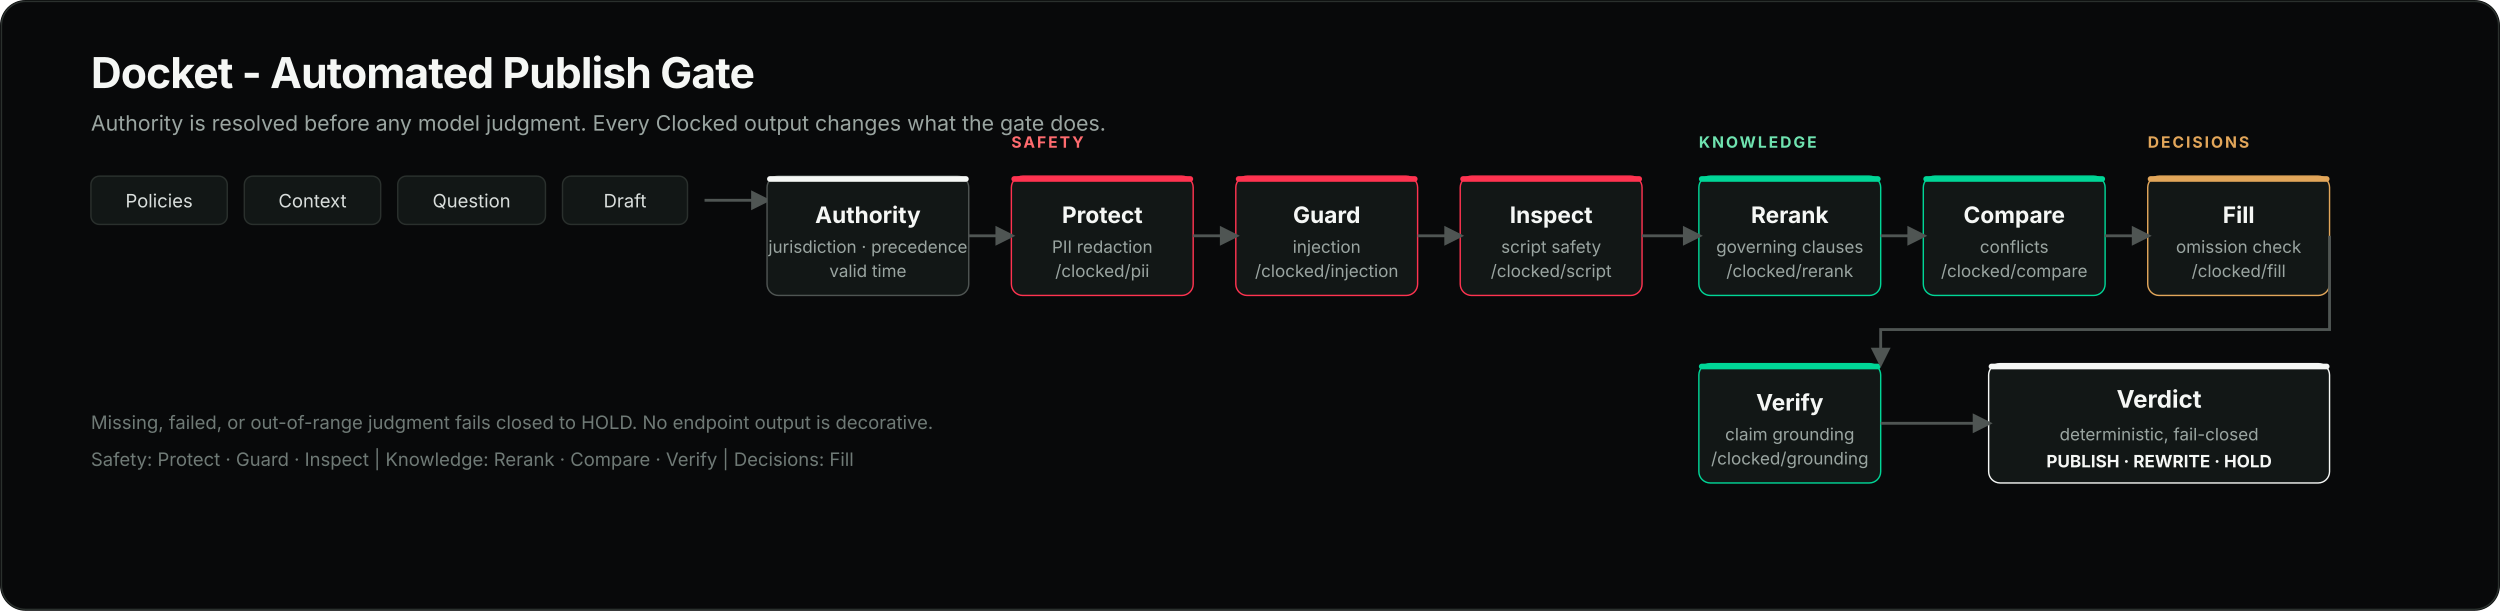
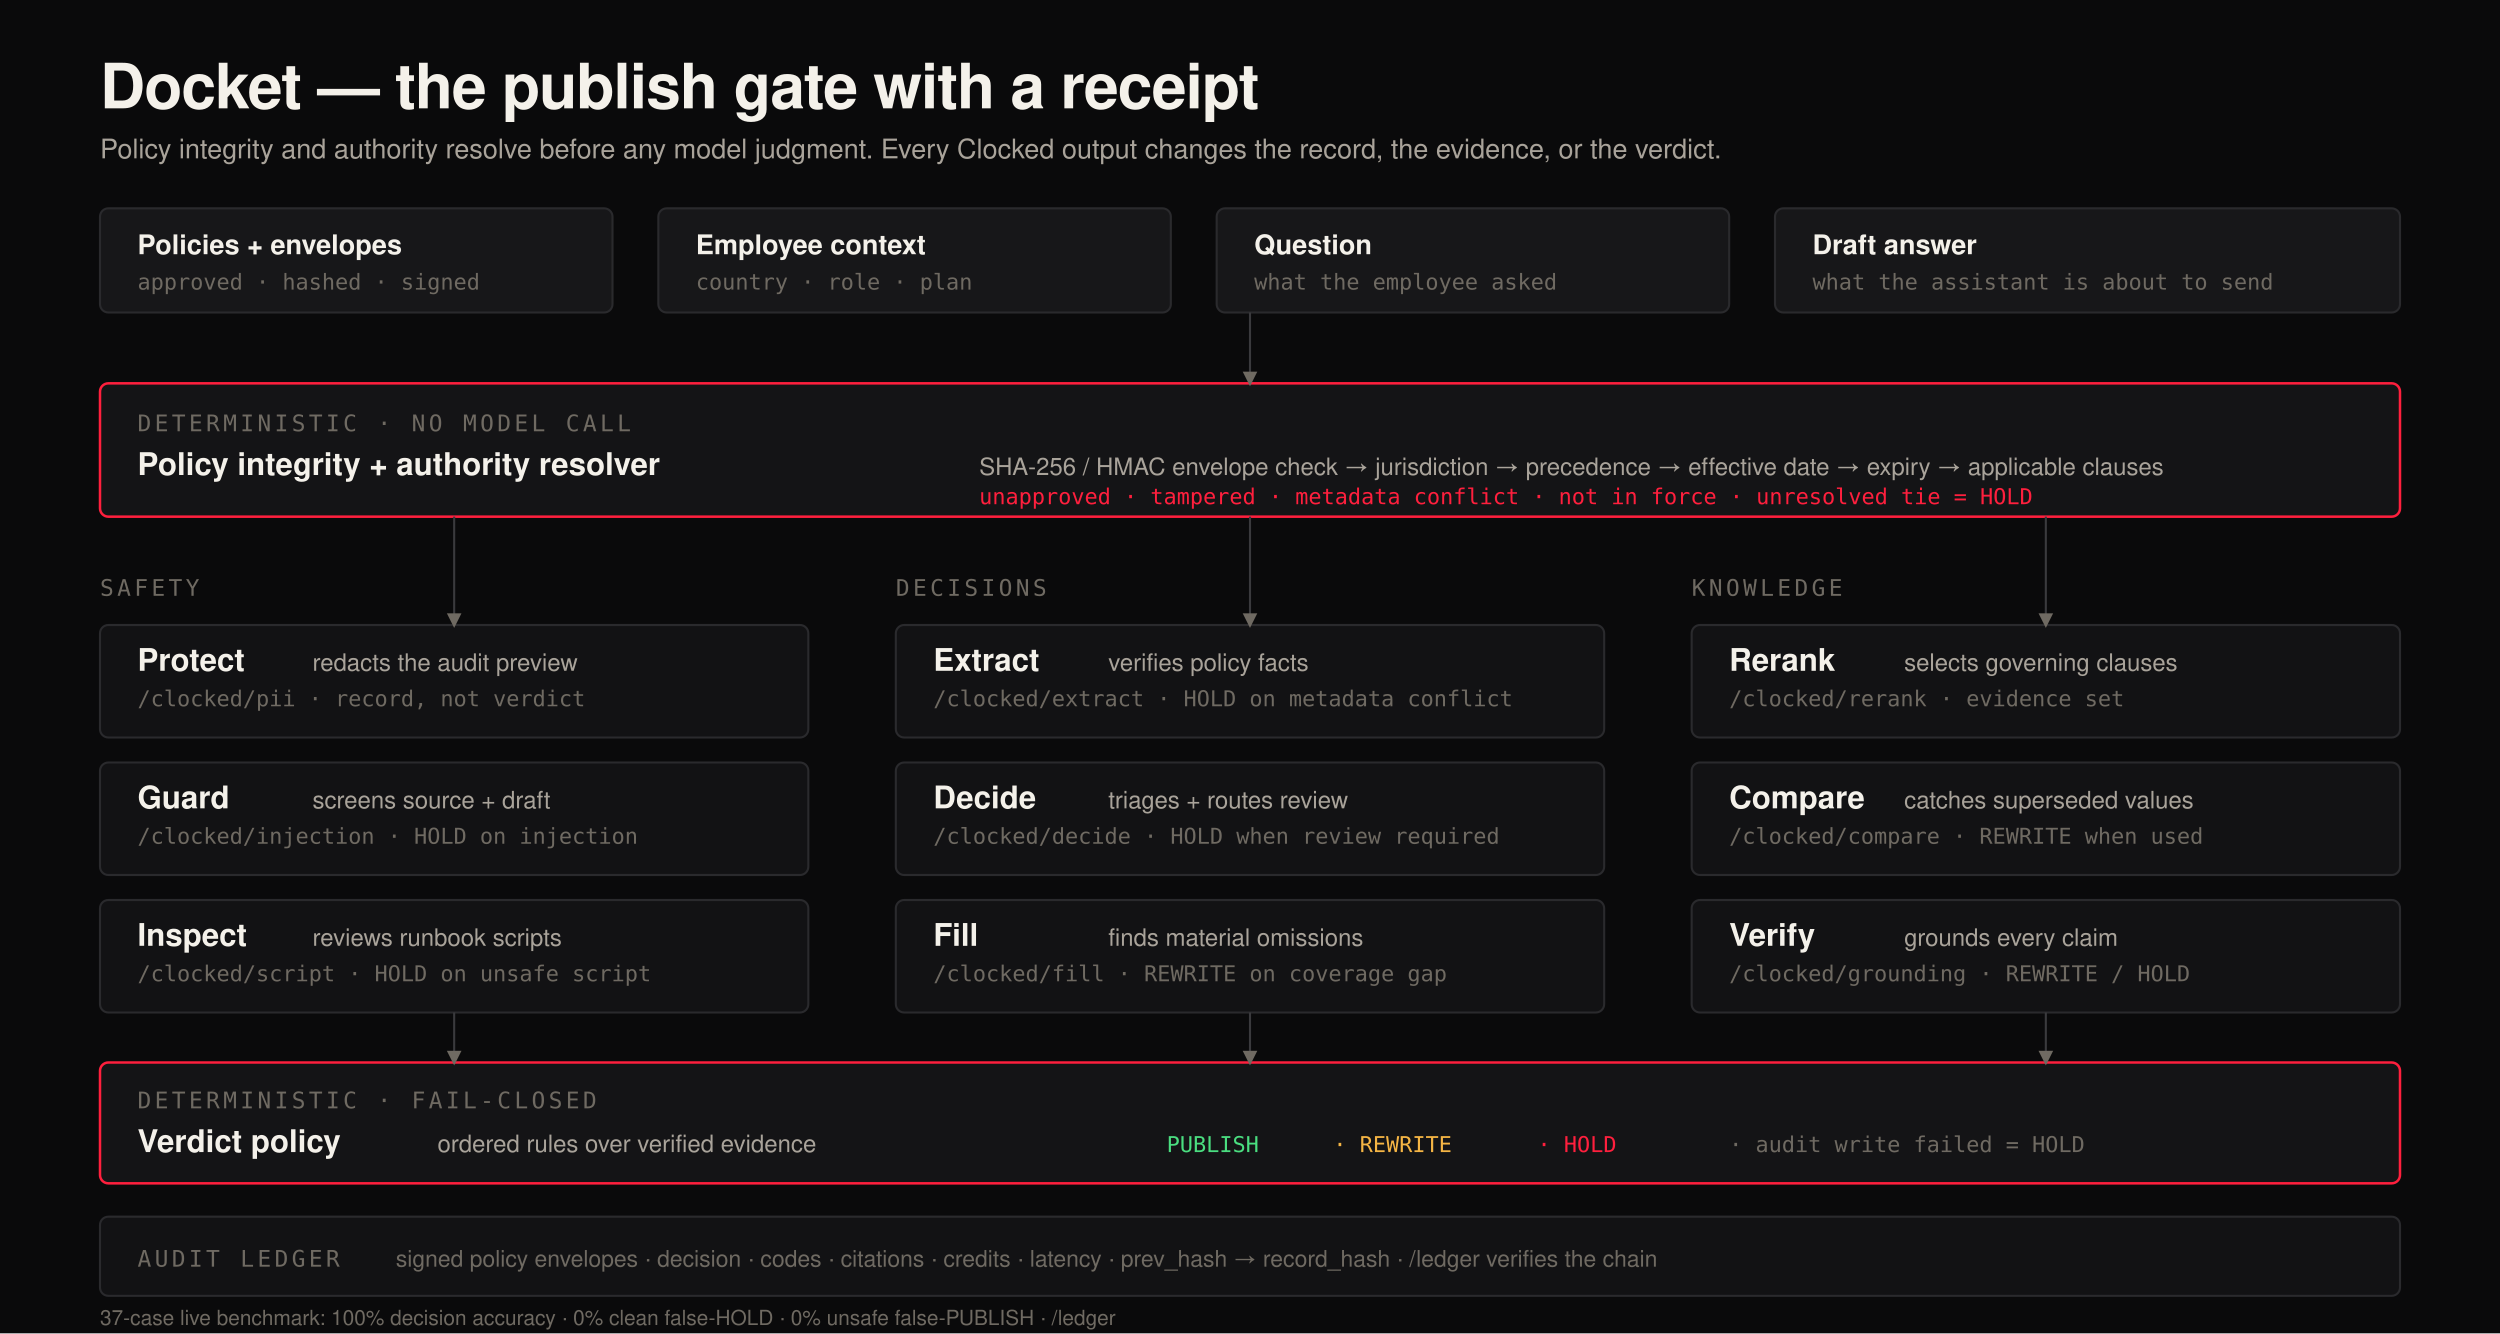
- <svg xmlns="http://www.w3.org/2000/svg" width="1760" height="430" viewBox="0 0 1760 430" role="img" aria-labelledby="title desc">
-   <rect width="1760" height="430" rx="18" fill="#08090A" />
-   <rect x="1" y="1" width="1758" height="428" rx="17" fill="none" stroke="#2A302D" />
-   <text x="64" y="62" fill="#F5F7F5" font-family="ui-sans-serif, -apple-system, Segoe UI, sans-serif" font-size="30" font-weight="700" letter-spacing="-0.6">Docket - Automated Publish Gate</text>
-   <text x="64" y="92" fill="#9AA5A1" font-family="ui-sans-serif, -apple-system, Segoe UI, sans-serif" font-size="15">Authority is resolved before any model judgment. Every Clocked output changes what the gate does.</text>
-   <g font-family="ui-sans-serif, -apple-system, Segoe UI, sans-serif" font-size="13">
-     <rect x="64" y="124" width="96" height="34" rx="6" fill="#121716" stroke="#2A302D" />
-     <text x="112" y="146" text-anchor="middle" fill="#D9DEDC">Policies</text>
-     <rect x="172" y="124" width="96" height="34" rx="6" fill="#121716" stroke="#2A302D" />
-     <text x="220" y="146" text-anchor="middle" fill="#D9DEDC">Context</text>
-     <rect x="280" y="124" width="104" height="34" rx="6" fill="#121716" stroke="#2A302D" />
-     <text x="332" y="146" text-anchor="middle" fill="#D9DEDC">Question</text>
-     <rect x="396" y="124" width="88" height="34" rx="6" fill="#121716" stroke="#2A302D" />
-     <text x="440" y="146" text-anchor="middle" fill="#D9DEDC">Draft</text>
-   </g>
-   <path d="M496 141 H540" stroke="#4F5553" stroke-width="2" marker-end="url(#arrow)" />
-   <g font-family="ui-sans-serif, -apple-system, Segoe UI, sans-serif" font-size="11" font-weight="700" letter-spacing="1.4">
-     <text x="712" y="104" fill="#FF6B6F">SAFETY</text>
-     <text x="1196" y="104" fill="#6FE3B0">KNOWLEDGE</text>
-     <text x="1512" y="104" fill="#E2A65A">DECISIONS</text>
-   </g>
-   <g font-family="ui-sans-serif, -apple-system, Segoe UI, sans-serif">
-     <rect x="540" y="124" width="142" height="84" rx="8" fill="#121716" stroke="#4F5553" />
-     <rect x="540" y="124" width="142" height="4" rx="2" fill="#F5F7F5" />
-     <text x="611" y="157" text-anchor="middle" fill="#F5F7F5" font-size="16" font-weight="700">Authority</text>
-     <text x="611" y="178" text-anchor="middle" fill="#9AA5A1" font-size="12">jurisdiction · precedence</text>
-     <text x="611" y="195" text-anchor="middle" fill="#9AA5A1" font-size="12">valid time</text>
-     <rect x="712" y="124" width="128" height="84" rx="8" fill="#121716" stroke="#FF3350" />
-     <rect x="712" y="124" width="128" height="4" rx="2" fill="#FF3350" />
-     <text x="776" y="157" text-anchor="middle" fill="#F5F7F5" font-size="16" font-weight="700">Protect</text>
-     <text x="776" y="178" text-anchor="middle" fill="#9AA5A1" font-size="12">PII redaction</text>
-     <text x="776" y="195" text-anchor="middle" fill="#9AA5A1" font-size="12">/clocked/pii</text>
-     <rect x="870" y="124" width="128" height="84" rx="8" fill="#121716" stroke="#FF3350" />
-     <rect x="870" y="124" width="128" height="4" rx="2" fill="#FF3350" />
-     <text x="934" y="157" text-anchor="middle" fill="#F5F7F5" font-size="16" font-weight="700">Guard</text>
-     <text x="934" y="178" text-anchor="middle" fill="#9AA5A1" font-size="12">injection</text>
-     <text x="934" y="195" text-anchor="middle" fill="#9AA5A1" font-size="12">/clocked/injection</text>
-     <rect x="1028" y="124" width="128" height="84" rx="8" fill="#121716" stroke="#FF3350" />
-     <rect x="1028" y="124" width="128" height="4" rx="2" fill="#FF3350" />
-     <text x="1092" y="157" text-anchor="middle" fill="#F5F7F5" font-size="16" font-weight="700">Inspect</text>
-     <text x="1092" y="178" text-anchor="middle" fill="#9AA5A1" font-size="12">script safety</text>
-     <text x="1092" y="195" text-anchor="middle" fill="#9AA5A1" font-size="12">/clocked/script</text>
-     <rect x="1196" y="124" width="128" height="84" rx="8" fill="#121716" stroke="#00D697" />
-     <rect x="1196" y="124" width="128" height="4" rx="2" fill="#00D697" />
-     <text x="1260" y="157" text-anchor="middle" fill="#F5F7F5" font-size="16" font-weight="700">Rerank</text>
-     <text x="1260" y="178" text-anchor="middle" fill="#9AA5A1" font-size="12">governing clauses</text>
-     <text x="1260" y="195" text-anchor="middle" fill="#9AA5A1" font-size="12">/clocked/rerank</text>
-     <rect x="1354" y="124" width="128" height="84" rx="8" fill="#121716" stroke="#00D697" />
-     <rect x="1354" y="124" width="128" height="4" rx="2" fill="#00D697" />
-     <text x="1418" y="157" text-anchor="middle" fill="#F5F7F5" font-size="16" font-weight="700">Compare</text>
-     <text x="1418" y="178" text-anchor="middle" fill="#9AA5A1" font-size="12">conflicts</text>
-     <text x="1418" y="195" text-anchor="middle" fill="#9AA5A1" font-size="12">/clocked/compare</text>
-     <rect x="1512" y="124" width="128" height="84" rx="8" fill="#121716" stroke="#E2A65A" />
-     <rect x="1512" y="124" width="128" height="4" rx="2" fill="#E2A65A" />
-     <text x="1576" y="157" text-anchor="middle" fill="#F5F7F5" font-size="16" font-weight="700">Fill</text>
-     <text x="1576" y="178" text-anchor="middle" fill="#9AA5A1" font-size="12">omission check</text>
-     <text x="1576" y="195" text-anchor="middle" fill="#9AA5A1" font-size="12">/clocked/fill</text>
-   </g>
-   <g stroke="#4F5553" stroke-width="2" marker-end="url(#arrow)">
-     <path d="M682 166 H712" />
-     <path d="M840 166 H870" />
-     <path d="M998 166 H1028" />
-     <path d="M1156 166 H1196" />
-     <path d="M1324 166 H1354" />
-     <path d="M1482 166 H1512" />
-   </g>
-   <g font-family="ui-sans-serif, -apple-system, Segoe UI, sans-serif">
-     <rect x="1196" y="256" width="128" height="84" rx="8" fill="#121716" stroke="#00D697" />
-     <rect x="1196" y="256" width="128" height="4" rx="2" fill="#00D697" />
-     <text x="1260" y="289" text-anchor="middle" fill="#F5F7F5" font-size="16" font-weight="700">Verify</text>
-     <text x="1260" y="310" text-anchor="middle" fill="#9AA5A1" font-size="12">claim grounding</text>
-     <text x="1260" y="327" text-anchor="middle" fill="#9AA5A1" font-size="12">/clocked/grounding</text>
-     <rect x="1400" y="256" width="240" height="84" rx="8" fill="#121716" stroke="#F5F7F5" />
-     <rect x="1400" y="256" width="240" height="4" rx="2" fill="#F5F7F5" />
-     <text x="1520" y="287" text-anchor="middle" fill="#F5F7F5" font-size="17" font-weight="700">Verdict</text>
-     <text x="1520" y="310" text-anchor="middle" fill="#9AA5A1" font-size="12">deterministic, fail-closed</text>
-     <text x="1520" y="329" text-anchor="middle" fill="#F5F7F5" font-size="12" font-weight="700">PUBLISH · REWRITE · HOLD</text>
-   </g>
-   <path d="M1640 166 V232 H1324 V256" fill="none" stroke="#4F5553" stroke-width="2" marker-end="url(#arrow)" />
-   <path d="M1324 298 H1400" stroke="#4F5553" stroke-width="2" marker-end="url(#arrow)" />
-   <text x="64" y="302" fill="#6F7A76" font-family="ui-sans-serif, -apple-system, Segoe UI, sans-serif" font-size="13">Missing, failed, or out-of-range judgment fails closed to HOLD. No endpoint output is decorative.</text>
-   <text x="64" y="328" fill="#6F7A76" font-family="ui-sans-serif, -apple-system, Segoe UI, sans-serif" font-size="13">Safety: Protect · Guard · Inspect  |  Knowledge: Rerank · Compare · Verify  |  Decisions: Fill</text>
+ <svg xmlns="http://www.w3.org/2000/svg" viewBox="0 0 1200 640" width="1200" height="640" role="img" aria-labelledby="title desc">
  <defs>
    <marker id="arrow" viewBox="0 0 10 10" refX="8" refY="5" markerWidth="7" markerHeight="7" orient="auto-start-reverse">
-       <path d="M 0 0 L 10 5 L 0 10 z" fill="#4F5553" />
+       <path d="M 0 0 L 10 5 L 0 10 z" fill="#6f6a62" />
    </marker>
+     <style>
+       .bg { fill: #0a0a0b; }
+       .panel { fill: #121214; stroke: #2a2a2d; stroke-width: 1; }
+       .panel-accent { fill: #141416; stroke: #ff1f3d; stroke-width: 1.2; }
+       .input { fill: #171719; stroke: #2a2a2d; stroke-width: 1; }
+       .title { fill: #f4f1ea; font-family: Helvetica, Arial, sans-serif; font-size: 30px; font-weight: 700; letter-spacing: -0.5px; }
+       .sub { fill: #a9a39a; font-family: Helvetica, Arial, sans-serif; font-size: 13px; }
+       .group { fill: #6f6a62; font-family: ui-monospace, Menlo, monospace; font-size: 11px; letter-spacing: 1.6px; }
+       .name { fill: #f4f1ea; font-family: Helvetica, Arial, sans-serif; font-size: 15px; font-weight: 700; }
+       .role { fill: #a9a39a; font-family: Helvetica, Arial, sans-serif; font-size: 11.5px; }
+       .path { fill: #6f6a62; font-family: ui-monospace, Menlo, monospace; font-size: 10.5px; }
+       .red { fill: #ff1f3d; }
+       .green { fill: #4ade80; }
+       .amber { fill: #f5b544; }
+       .line { stroke: #3a3a3d; stroke-width: 1; fill: none; marker-end: url(#arrow); }
+       .footer { fill: #6f6a62; font-family: Helvetica, Arial, sans-serif; font-size: 11px; }
+     </style>
  </defs>
+   <rect class="bg" width="1200" height="640" />
+   <text class="title" x="48" y="52">Docket — the publish gate with a receipt</text>
+   <text class="sub" x="48" y="76">Policy integrity and authority resolve before any model judgment. Every Clocked output changes the record, the evidence, or the verdict.</text>
+   <rect class="input" x="48" y="100" width="246" height="50" rx="4" />
+   <text class="name" x="66" y="122" style="font-size:13px">Policies + envelopes</text>
+   <text class="path" x="66" y="139">approved · hashed · signed</text>
+   <rect class="input" x="316" y="100" width="246" height="50" rx="4" />
+   <text class="name" x="334" y="122" style="font-size:13px">Employee context</text>
+   <text class="path" x="334" y="139">country · role · plan</text>
+   <rect class="input" x="584" y="100" width="246" height="50" rx="4" />
+   <text class="name" x="602" y="122" style="font-size:13px">Question</text>
+   <text class="path" x="602" y="139">what the employee asked</text>
+   <rect class="input" x="852" y="100" width="300" height="50" rx="4" />
+   <text class="name" x="870" y="122" style="font-size:13px">Draft answer</text>
+   <text class="path" x="870" y="139">what the assistant is about to send</text>
+   <rect class="panel-accent" x="48" y="184" width="1104" height="64" rx="4" />
+   <text class="group" x="66" y="207">DETERMINISTIC · NO MODEL CALL</text>
+   <text class="name" x="66" y="228">Policy integrity + authority resolver</text>
+   <text class="role" x="470" y="228">SHA-256 / HMAC envelope check → jurisdiction → precedence → effective date → expiry → applicable clauses</text>
+   <text class="path" x="470" y="242" style="fill:#ff1f3d">unapproved · tampered · metadata conflict · not in force · unresolved tie = HOLD</text>
+   <path class="line" d="M 600 150 L 600 184" />
+   <text class="group" x="48" y="286">SAFETY</text>
+   <text class="group" x="430" y="286">DECISIONS</text>
+   <text class="group" x="812" y="286">KNOWLEDGE</text>
+   <rect class="panel" x="48" y="300" width="340" height="54" rx="4" />
+   <text class="name" x="66" y="322">Protect</text>
+   <text class="role" x="150" y="322">redacts the audit preview</text>
+   <text class="path" x="66" y="339">/clocked/pii · record, not verdict</text>
+   <rect class="panel" x="48" y="366" width="340" height="54" rx="4" />
+   <text class="name" x="66" y="388">Guard</text>
+   <text class="role" x="150" y="388">screens source + draft</text>
+   <text class="path" x="66" y="405">/clocked/injection · HOLD on injection</text>
+   <rect class="panel" x="48" y="432" width="340" height="54" rx="4" />
+   <text class="name" x="66" y="454">Inspect</text>
+   <text class="role" x="150" y="454">reviews runbook scripts</text>
+   <text class="path" x="66" y="471">/clocked/script · HOLD on unsafe script</text>
+   <rect class="panel" x="430" y="300" width="340" height="54" rx="4" />
+   <text class="name" x="448" y="322">Extract</text>
+   <text class="role" x="532" y="322">verifies policy facts</text>
+   <text class="path" x="448" y="339">/clocked/extract · HOLD on metadata conflict</text>
+   <rect class="panel" x="430" y="366" width="340" height="54" rx="4" />
+   <text class="name" x="448" y="388">Decide</text>
+   <text class="role" x="532" y="388">triages + routes review</text>
+   <text class="path" x="448" y="405">/clocked/decide · HOLD when review required</text>
+   <rect class="panel" x="430" y="432" width="340" height="54" rx="4" />
+   <text class="name" x="448" y="454">Fill</text>
+   <text class="role" x="532" y="454">finds material omissions</text>
+   <text class="path" x="448" y="471">/clocked/fill · REWRITE on coverage gap</text>
+   <rect class="panel" x="812" y="300" width="340" height="54" rx="4" />
+   <text class="name" x="830" y="322">Rerank</text>
+   <text class="role" x="914" y="322">selects governing clauses</text>
+   <text class="path" x="830" y="339">/clocked/rerank · evidence set</text>
+   <rect class="panel" x="812" y="366" width="340" height="54" rx="4" />
+   <text class="name" x="830" y="388">Compare</text>
+   <text class="role" x="914" y="388">catches superseded values</text>
+   <text class="path" x="830" y="405">/clocked/compare · REWRITE when used</text>
+   <rect class="panel" x="812" y="432" width="340" height="54" rx="4" />
+   <text class="name" x="830" y="454">Verify</text>
+   <text class="role" x="914" y="454">grounds every claim</text>
+   <text class="path" x="830" y="471">/clocked/grounding · REWRITE / HOLD</text>
+   <path class="line" d="M 218 248 L 218 300" />
+   <path class="line" d="M 600 248 L 600 300" />
+   <path class="line" d="M 982 248 L 982 300" />
+   <rect class="panel-accent" x="48" y="510" width="1104" height="58" rx="4" />
+   <text class="group" x="66" y="532">DETERMINISTIC · FAIL-CLOSED</text>
+   <text class="name" x="66" y="553">Verdict policy</text>
+   <text class="role" x="210" y="553">ordered rules over verified evidence</text>
+   <text class="path" x="560" y="553" style="fill:#4ade80">PUBLISH</text>
+   <text class="path" x="640" y="553" style="fill:#f5b544">· REWRITE</text>
+   <text class="path" x="738" y="553" style="fill:#ff1f3d">· HOLD</text>
+   <text class="path" x="830" y="553">· audit write failed = HOLD</text>
+   <path class="line" d="M 218 486 L 218 510" />
+   <path class="line" d="M 600 486 L 600 510" />
+   <path class="line" d="M 982 486 L 982 510" />
+   <rect class="panel" x="48" y="584" width="1104" height="38" rx="4" />
+   <text class="group" x="66" y="608">AUDIT LEDGER</text>
+   <text class="footer" x="190" y="608">signed policy envelopes · decision · codes · citations · credits · latency · prev_hash → record_hash · /ledger verifies the chain</text>
+   <text class="footer" x="48" y="636" style="font-size:10px">37-case live benchmark: 100% decision accuracy · 0% clean false-HOLD · 0% unsafe false-PUBLISH · /ledger</text>
</svg>
